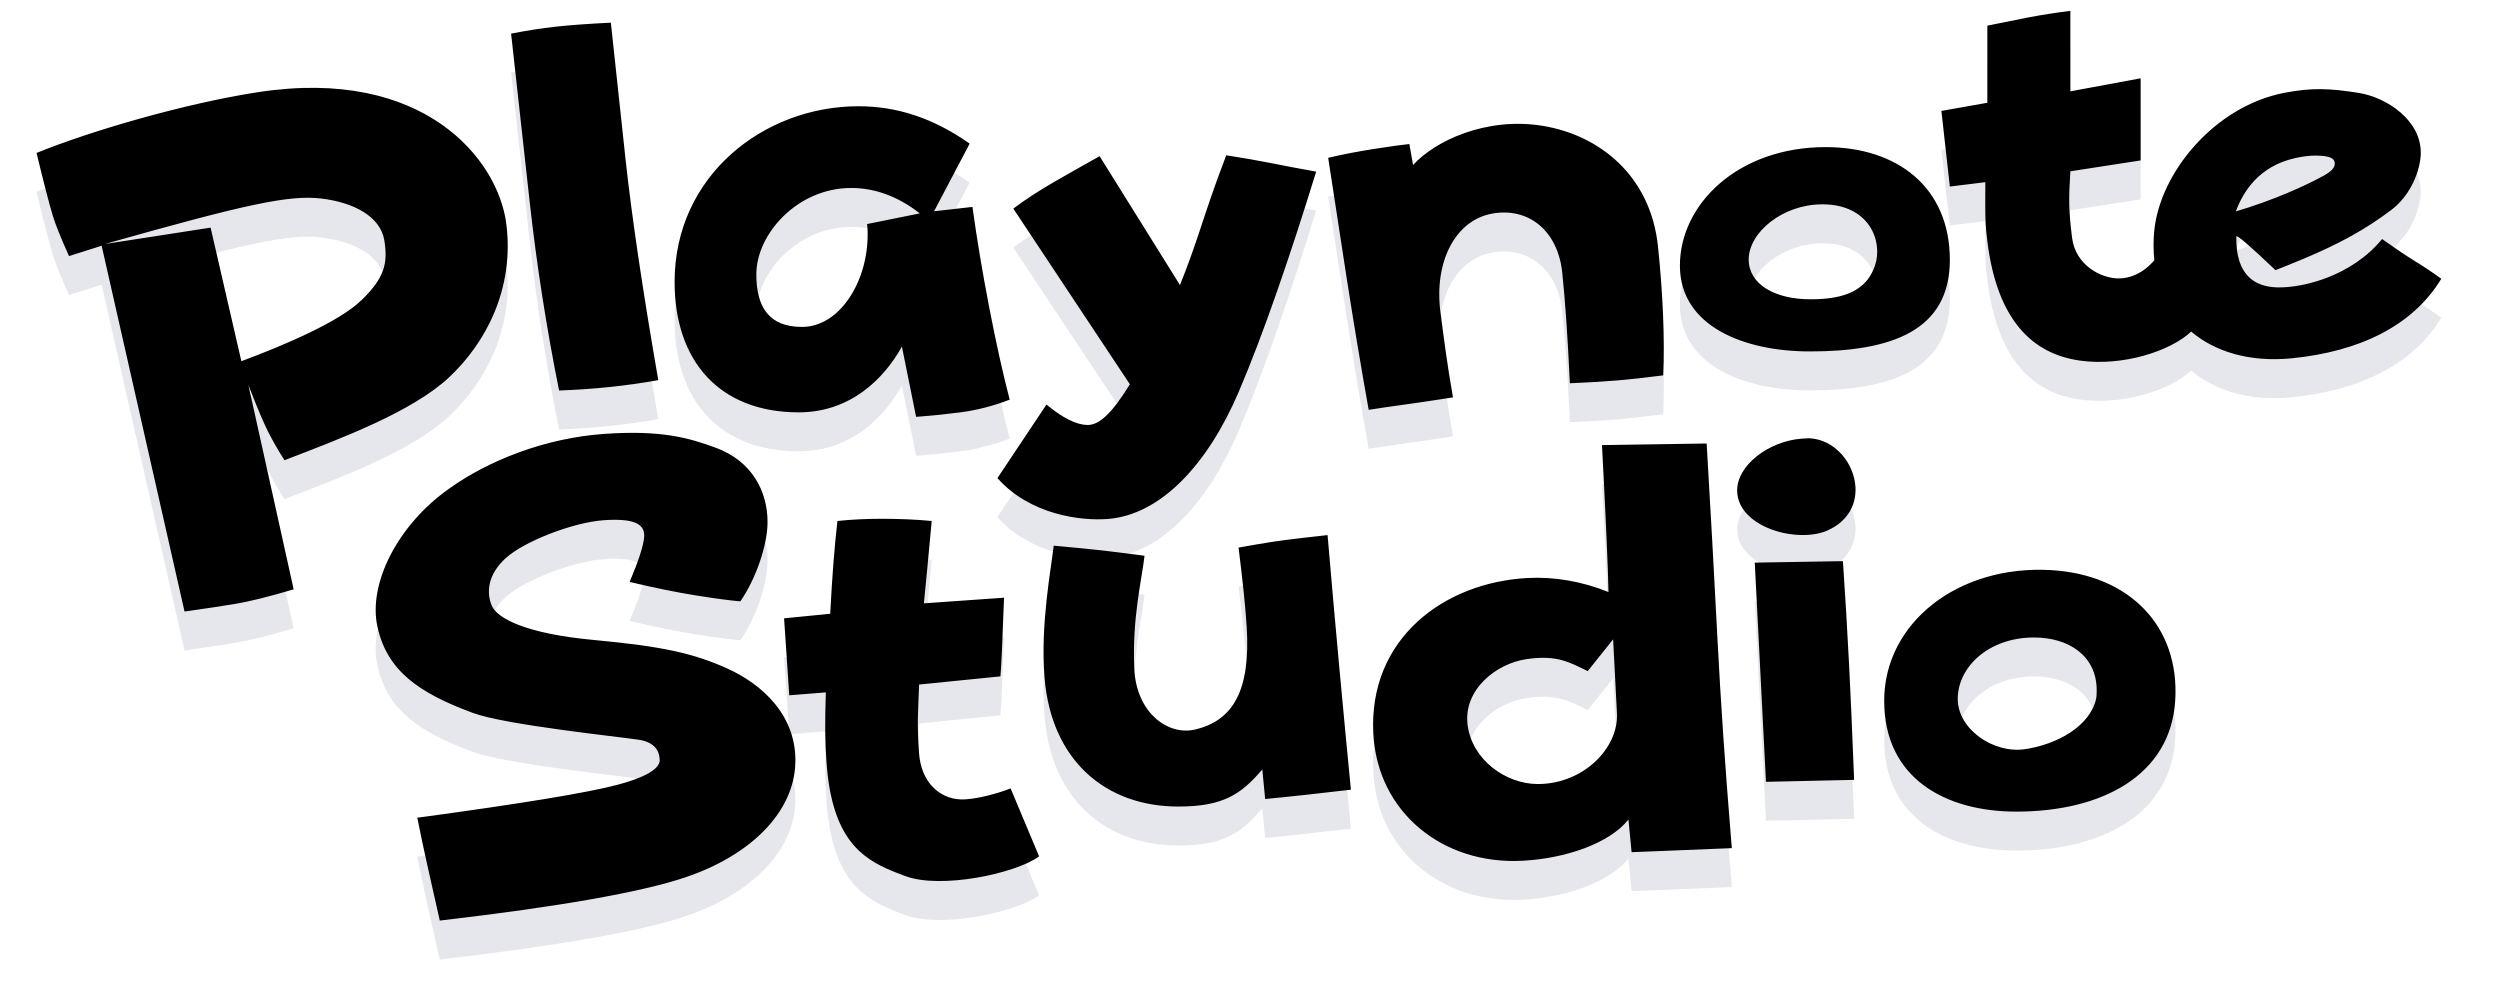
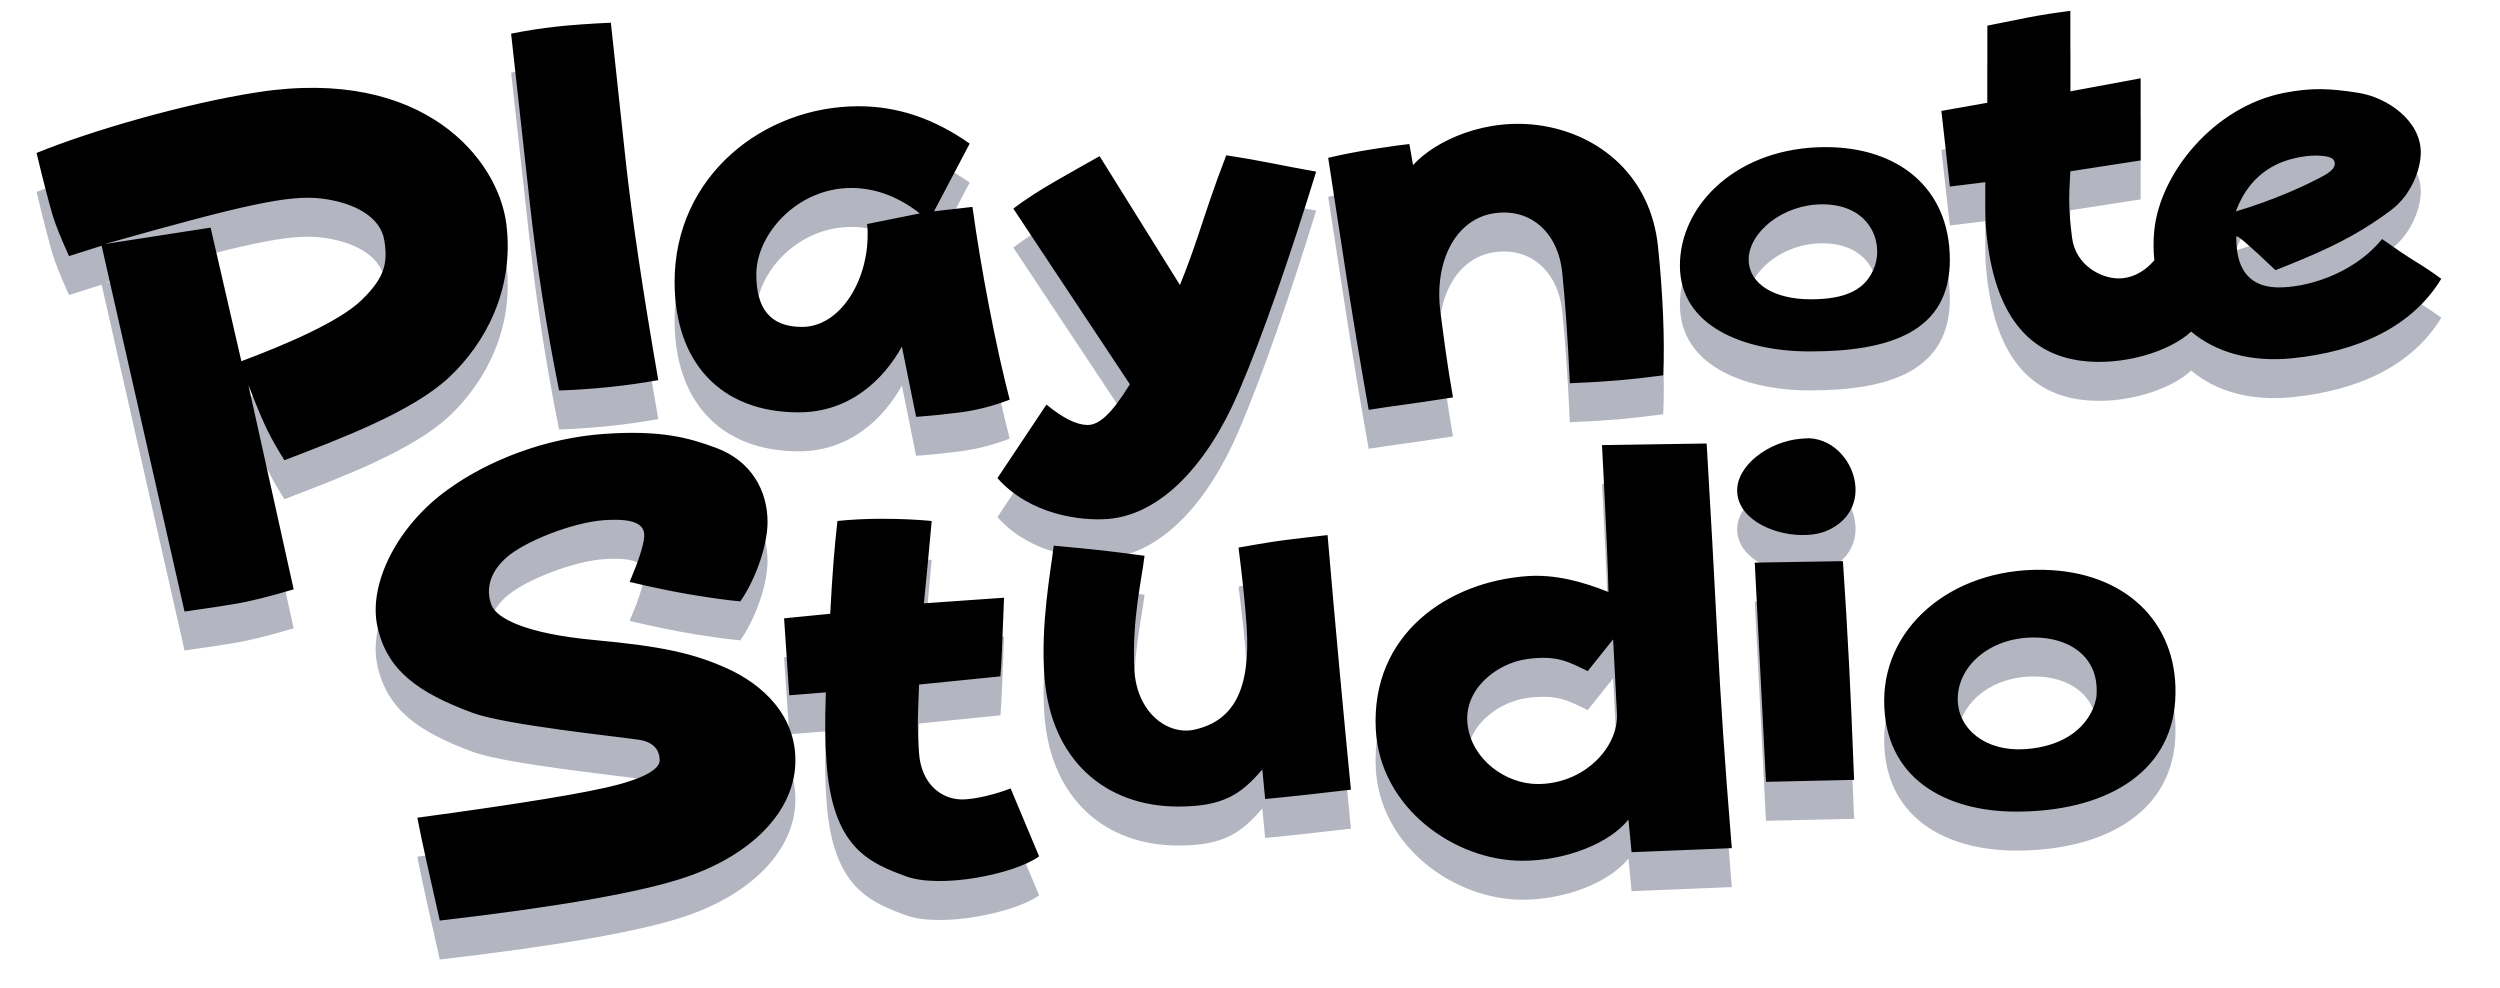
<svg xmlns="http://www.w3.org/2000/svg" width="385" height="152" viewBox="0 0 385 152">
  <g fill="none" transform="translate(.681)">
-     <path fill="#E6E7EC" d="M92.36,66.821 C101.061,66.212 105.33,67.391 109.555,68.955 C115.079,70.985 117.524,75.623 117.521,80.393 C117.519,84.006 115.684,89.222 113.331,92.61 C111.638,92.464 109.317,92.153 106.37,91.677 C103.422,91.202 100.06,90.515 96.284,89.617 C97.645,86.406 98.389,84.115 98.518,82.744 C98.71,80.686 96.966,79.786 92.281,80.113 C87.596,80.441 80.065,83.352 77.219,85.936 C74.373,88.52 74.228,91.256 75.039,93.243 C75.851,95.231 80.31,97.59 90.802,98.56 C101.295,99.53 106.156,100.607 111.365,102.968 C116.575,105.33 122.054,110.109 121.802,117.57 C121.551,125.031 115.054,131.67 104.869,135.108 C98.08,137.4 85.471,139.62 67.043,141.769 C66.241,138.219 65.569,135.224 65.026,132.783 C64.482,130.343 64.002,128.057 63.585,125.927 C79.544,123.771 89.834,122.077 94.456,120.845 C97.588,120.011 101.031,118.682 100.912,116.987 C100.867,116.339 100.752,114.387 97.693,113.92 C94.633,113.452 77.158,111.641 72.162,109.798 C63.665,106.665 58.924,103.229 57.445,96.518 C55.967,89.807 60.662,80.778 68.405,75.31 C74.532,70.884 83.329,67.452 92.36,66.821 Z M135.037,79.893 C137.865,79.893 140.453,80.005 142.801,80.23 C142.351,85.182 141.95,89.409 141.599,92.913 L141.599,92.913 L153.942,92.046 C153.804,95.777 153.692,98.59 153.604,100.486 C153.517,102.382 153.443,103.607 153.382,104.161 L153.382,104.161 L140.86,105.419 C140.69,110.132 140.53,111.387 140.851,115.974 C141.172,120.56 144.092,122.971 147.19,123.105 C149.517,123.205 153.267,122.092 154.954,121.417 L154.954,121.417 L159.343,131.882 C155.63,134.583 144.152,136.946 138.75,134.92 C138.626,134.874 138.502,134.827 138.377,134.78 L137.816,134.567 C137.566,134.472 137.316,134.375 137.066,134.275 L136.692,134.122 C131.956,132.166 127.414,129.034 126.602,117.415 C126.358,113.929 126.348,111.615 126.498,106.626 L126.498,106.626 L120.865,107.077 L120.067,95.221 L127.173,94.521 C127.464,88.82 127.835,84.056 128.285,80.23 C130.438,80.005 132.689,79.893 135.037,79.893 Z M262.144,68.299 C262.743,78.421 263.3,88.475 263.813,98.46 C264.299,107.92 264.986,118.037 265.874,128.811 L266.023,130.613 L250.583,131.238 L250.1,126.208 C247.186,129.877 240.433,132.208 233.767,132.557 C221.469,133.202 211.445,125.074 210.811,112.977 C210.044,98.337 221.716,89.686 234.578,89.012 C238.709,88.795 242.984,89.538 247.024,91.172 C246.964,87.704 246.631,80.161 246.026,68.545 L262.144,68.299 Z M315.266,87.803 C327.284,88.533 335.031,96.464 334.3,107.92 C333.569,119.376 323.072,124.989 309.831,124.989 C298.945,124.989 289.483,119.888 289.483,107.92 C289.483,95.951 300.844,86.928 315.266,87.803 Z M203.765,82.404 C204.344,89.227 204.962,96.189 205.619,103.289 C206.276,110.389 206.856,116.496 207.36,121.612 C205.936,121.786 203.771,122.033 200.865,122.353 C197.959,122.672 195.722,122.904 194.152,123.048 L194.152,123.048 L193.715,118.489 C190.444,122.341 187.669,124.209 180.766,124.209 C169.611,124.209 161.185,117.12 160.172,104.291 C159.531,96.163 161.164,87.768 161.593,84.031 C164.986,84.343 167.443,84.586 168.965,84.757 C170.486,84.928 172.69,85.205 175.578,85.586 C175.148,89.324 173.663,95.153 173.996,102.918 C174.291,109.805 179.212,113.306 183.32,112.356 C189.203,110.996 191.94,106.353 191.304,96.474 C191.082,93.035 190.632,88.922 190.052,84.328 C191.964,83.984 193.601,83.705 194.962,83.492 L195.677,83.383 C196.25,83.297 196.766,83.225 197.225,83.166 C198.878,82.954 201.058,82.7 203.765,82.404 Z M247.74,98.46 L243.828,103.352 C241.028,102.009 239.169,100.823 234.443,101.499 C229.716,102.174 224.652,106.225 225.328,111.626 C226.003,117.028 231.242,120.741 236.131,120.741 C243.22,120.741 248.594,115.139 248.328,109.881 C248.15,106.375 247.954,102.569 247.74,98.46 Z M283.13,86.417 C283.501,91.936 283.814,97.188 284.068,102.174 C284.312,106.943 284.561,112.617 284.816,119.196 L284.851,120.099 L271.277,120.401 C270.989,114.769 270.701,109.137 270.413,103.506 C270.126,97.874 269.839,92.254 269.552,86.645 L283.13,86.417 Z M312.544,98.172 C305.642,98.172 300.81,102.656 300.81,107.646 C300.81,112.246 306.265,116.099 311.177,115.371 C316.089,114.644 321.172,111.856 322.121,107.607 C322.207,107.139 322.207,106.749 322.207,106.281 C322.207,100.979 317.893,98.172 312.544,98.172 Z M77.297,34.513 C78.543,44.479 74.146,52.785 68.505,58.084 C62.863,63.383 51.914,67.507 43.126,70.872 C42.186,69.404 41.352,67.951 40.623,66.513 C39.926,65.137 38.965,62.875 37.742,59.727 L37.573,59.292 L44.544,90.762 C40.689,91.897 37.706,92.64 35.593,92.991 C33.622,93.318 31.21,93.684 28.357,94.088 L27.738,94.175 L14.972,37.844 L9.948,39.437 C8.698,36.671 7.864,34.595 7.446,33.21 C6.87,31.297 6.037,28.079 4.947,23.556 C13.311,20.14 27.912,15.9 39.094,14.188 C64.641,10.277 76.051,24.547 77.297,34.513 Z M277.937,67.489 C281.911,67.67 284.868,71.331 285.064,75.059 C285.198,77.622 283.953,80.257 280.8,81.669 C279.901,82.105 278.714,82.323 277.611,82.381 C272.83,82.631 267.075,80.129 266.847,75.78 C266.635,71.736 271.686,67.943 276.746,67.555 L277.017,67.537 L277.937,67.489 Z M188.164,23.914 C190.703,24.304 193.022,24.709 195.12,25.129 C197.217,25.549 199.514,25.983 202.009,26.431 C198.033,39.336 193.828,51.603 190.052,60.414 C185.307,71.485 178.095,79.293 169.914,79.922 C165.774,80.241 157.957,79.293 152.922,73.629 L152.922,73.629 L160.474,62.302 C162.985,64.374 165.083,65.423 166.767,65.448 C168.515,65.475 170.451,63.849 173.319,59.177 L173.319,59.177 L155.37,32.124 C157.148,30.769 159.362,29.332 162.01,27.814 C164.658,26.295 166.875,25.042 168.66,24.053 L168.66,24.053 L181.032,43.894 C182.153,41.122 182.963,38.833 183.728,36.563 L184.033,35.654 C185.146,32.32 186.241,28.894 188.164,23.914 Z M131.526,16.362 C137.465,16.362 143.071,18.19 148.65,22.119 C147.368,24.553 146.406,26.378 145.765,27.595 C145.167,28.73 144.371,30.241 143.377,32.128 L143.161,32.537 L149.077,31.865 C149.761,36.81 150.621,41.965 151.657,47.33 C152.693,52.694 153.744,57.434 154.81,61.55 C152.257,62.527 149.727,63.178 147.221,63.501 C144.994,63.789 142.95,64.003 141.087,64.141 L140.398,64.19 L138.212,53.374 C135.422,58.4 130.233,63.501 122.314,63.501 C110.166,63.501 103.207,55.658 103.207,43.412 C103.207,27.054 116.948,16.362 131.526,16.362 Z M216.93,25.419 C220.22,21.761 228.135,17.944 236.908,19.382 C245.681,20.82 253.507,27.09 254.646,37.924 C255.405,45.147 255.715,52.428 255.453,57.805 C252.873,58.141 250.576,58.397 248.563,58.572 C246.55,58.747 244.055,58.898 241.078,59.024 C240.747,51.963 240.356,46.277 239.902,41.966 C239.223,35.499 234.679,31.859 229.061,32.905 C223.444,33.951 220.136,40.304 221.148,48.071 C221.628,51.756 222.177,56.114 223.079,61.199 C219.792,61.71 217.23,62.09 215.394,62.338 C213.558,62.586 211.792,62.845 210.095,63.117 C208.893,56.38 207.763,49.617 206.707,42.829 C205.651,36.041 204.701,29.866 203.858,24.305 C206.067,23.779 208.483,23.313 211.106,22.908 C213.729,22.502 215.481,22.261 216.362,22.183 L216.362,22.183 Z M93.391,3.493 C93.934,8.633 94.688,15.65 95.655,24.543 C96.622,33.437 98.302,44.769 100.694,58.54 C98.29,58.975 95.812,59.326 93.261,59.593 C90.71,59.86 88.096,60.042 85.418,60.139 C83.468,50.453 81.956,40.743 80.881,31.009 C79.806,21.276 78.856,12.667 78.029,5.182 C80.394,4.711 82.697,4.351 84.938,4.105 C87.179,3.859 89.996,3.655 93.391,3.493 Z M318.154,1.671 L318.154,14.067 L328.977,12.057 L328.977,24.706 L318.154,26.381 C317.886,30.692 317.886,32.334 318.415,36.596 C318.943,40.858 322.893,42.878 325.595,42.878 C327.321,42.878 329.292,42.151 331.091,40.078 C330.931,38.646 330.92,37.138 331.071,35.566 C331.921,26.686 340.274,16.392 351.104,14.295 C355.327,13.478 358.06,13.6 362.496,14.295 C366.932,14.99 372.207,18.579 372.119,23.613 C372.076,26.094 370.683,29.997 367.561,32.345 C366.579,33.084 365.607,33.768 364.62,34.412 C360.49,37.111 356.114,39.118 349.739,41.603 C345.727,37.781 343.717,36.057 343.711,36.43 C343.607,42.354 346.516,44.197 350.11,44.26 C354.031,44.329 361.485,42.519 366.161,36.812 C368.27,38.311 369.988,39.466 371.315,40.276 C372.641,41.086 373.962,41.972 375.277,42.935 C370.852,50.224 362.614,54.149 352.258,55.177 C345.89,55.808 340.515,54.235 336.758,51.064 C333.563,54.083 326.186,56.459 319.601,55.527 C312.498,54.522 306.904,49.535 305.372,37.176 C305.109,35.05 305.055,33.857 305.05,31.93 L305.05,31.357 C305.051,30.554 305.056,29.618 305.057,28.453 L305.057,28.056 L299.595,28.729 L298.293,17.082 L305.372,15.826 L305.372,3.949 C307.681,3.472 309.799,3.047 311.728,2.676 C313.656,2.305 315.798,1.97 318.154,1.671 Z M16.121,37.396 L15.484,37.576 L31.751,35.055 L36.489,55.625 C43.016,53.191 51.57,49.575 55.026,46.193 C58.483,42.811 59.102,40.618 58.499,36.986 C57.897,33.353 53.814,31.173 48.802,30.574 C43.839,29.98 37.028,31.495 16.121,37.396 Z M280.462,22.655 C291.533,22.655 299.558,28.859 299.596,39.959 C299.633,51.06 290.396,54.121 278.036,54.121 C267.875,54.121 258.024,50.237 258.024,40.906 C258.024,31.446 266.965,22.655 280.462,22.655 Z M130.409,28.948 C122.109,28.948 115.793,36.05 115.793,42.241 C115.793,47.34 117.778,50.345 122.831,50.345 C128.605,50.345 132.936,43.425 132.936,36.141 C132.936,35.704 132.936,35.267 132.889,34.83 L132.845,34.502 L140.966,32.863 C137.357,30.041 133.748,28.948 130.409,28.948 Z M279.964,31.466 C273.805,31.466 268.618,35.828 268.618,39.959 C268.618,43.767 272.612,46.092 278.155,46.092 C283.544,46.092 286.794,44.637 288.063,40.906 C289.332,37.175 287.223,31.466 279.964,31.466 Z M355.994,23.961 C355.111,23.945 353.992,24.072 352.782,24.345 C347.297,25.569 344.821,29.35 343.64,32.557 C349.455,30.835 354.396,28.585 357.235,27.021 C358.371,26.381 358.863,25.813 358.873,25.226 C358.89,24.273 357.922,23.994 355.994,23.961 Z" transform="translate(0 6)" />
-     <path fill="#000" d="M92.36,66.821 C101.061,66.212 105.33,67.391 109.555,68.955 C115.079,70.985 117.524,75.623 117.521,80.393 C117.519,84.006 115.684,89.222 113.331,92.61 C111.638,92.464 109.317,92.153 106.37,91.677 C103.422,91.202 100.06,90.515 96.284,89.617 C97.645,86.406 98.389,84.115 98.518,82.744 C98.71,80.686 96.966,79.786 92.281,80.113 C87.596,80.441 80.065,83.352 77.219,85.936 C74.373,88.52 74.228,91.256 75.039,93.243 C75.851,95.231 80.31,97.59 90.802,98.56 C101.295,99.53 106.156,100.607 111.365,102.968 C116.575,105.33 122.054,110.109 121.802,117.57 C121.551,125.031 115.054,131.67 104.869,135.108 C98.08,137.4 85.471,139.62 67.043,141.769 C66.241,138.219 65.569,135.224 65.026,132.783 C64.482,130.343 64.002,128.057 63.585,125.927 C79.544,123.771 89.834,122.077 94.456,120.845 C97.588,120.011 101.031,118.682 100.912,116.987 C100.867,116.339 100.752,114.387 97.693,113.92 C94.633,113.452 77.158,111.641 72.162,109.798 C63.665,106.665 58.924,103.229 57.445,96.518 C55.967,89.807 60.662,80.778 68.405,75.31 C74.532,70.884 83.329,67.452 92.36,66.821 Z M135.037,79.893 C137.865,79.893 140.453,80.005 142.801,80.23 C142.351,85.182 141.95,89.409 141.599,92.913 L141.599,92.913 L153.942,92.046 C153.804,95.777 153.692,98.59 153.604,100.486 C153.517,102.382 153.443,103.607 153.382,104.161 L153.382,104.161 L140.86,105.419 C140.69,110.132 140.53,111.387 140.851,115.974 C141.172,120.56 144.092,122.971 147.19,123.105 C149.517,123.205 153.267,122.092 154.954,121.417 L154.954,121.417 L159.343,131.882 C155.63,134.583 144.152,136.946 138.75,134.92 C138.626,134.874 138.502,134.827 138.377,134.78 L137.816,134.567 C137.566,134.472 137.316,134.375 137.066,134.275 L136.692,134.122 C131.956,132.166 127.414,129.034 126.602,117.415 C126.358,113.929 126.348,111.615 126.498,106.626 L126.498,106.626 L120.865,107.077 L120.067,95.221 L127.173,94.521 C127.464,88.82 127.835,84.056 128.285,80.23 C130.438,80.005 132.689,79.893 135.037,79.893 Z M262.144,68.299 C262.743,78.421 263.3,88.475 263.813,98.46 C264.299,107.92 264.986,118.037 265.874,128.811 L266.023,130.613 L250.583,131.238 L250.1,126.208 C247.186,129.877 240.433,132.208 233.767,132.557 C221.469,133.202 211.445,125.074 210.811,112.977 C210.044,98.337 221.716,89.686 234.578,89.012 C238.709,88.795 242.984,89.538 247.024,91.172 C246.964,87.704 246.631,80.161 246.026,68.545 L262.144,68.299 Z M315.266,87.803 C327.284,88.533 335.031,96.464 334.3,107.92 C333.569,119.376 323.072,124.989 309.831,124.989 C298.945,124.989 289.483,119.888 289.483,107.92 C289.483,95.951 300.844,86.928 315.266,87.803 Z M203.765,82.404 C204.344,89.227 204.962,96.189 205.619,103.289 C206.276,110.389 206.856,116.496 207.36,121.612 C205.936,121.786 203.771,122.033 200.865,122.353 C197.959,122.672 195.722,122.904 194.152,123.048 L194.152,123.048 L193.715,118.489 C190.444,122.341 187.669,124.209 180.766,124.209 C169.611,124.209 161.185,117.12 160.172,104.291 C159.531,96.163 161.164,87.768 161.593,84.031 C164.986,84.343 167.443,84.586 168.965,84.757 C170.486,84.928 172.69,85.205 175.578,85.586 C175.148,89.324 173.663,95.153 173.996,102.918 C174.291,109.805 179.212,113.306 183.32,112.356 C189.203,110.996 191.94,106.353 191.304,96.474 C191.082,93.035 190.632,88.922 190.052,84.328 C191.964,83.984 193.601,83.705 194.962,83.492 L195.677,83.383 C196.25,83.297 196.766,83.225 197.225,83.166 C198.878,82.954 201.058,82.7 203.765,82.404 Z M247.74,98.46 L243.828,103.352 C241.028,102.009 239.169,100.823 234.443,101.499 C229.716,102.174 224.652,106.225 225.328,111.626 C226.003,117.028 231.242,120.741 236.131,120.741 C243.22,120.741 248.594,115.139 248.328,109.881 C248.15,106.375 247.954,102.569 247.74,98.46 Z M283.13,86.417 C283.501,91.936 283.814,97.188 284.068,102.174 C284.312,106.943 284.561,112.617 284.816,119.196 L284.851,120.099 L271.277,120.401 C270.989,114.769 270.701,109.137 270.413,103.506 C270.126,97.874 269.839,92.254 269.552,86.645 L283.13,86.417 Z M312.544,98.172 C305.642,98.172 300.81,102.656 300.81,107.646 C300.81,112.246 306.265,116.099 311.177,115.371 C316.089,114.644 321.172,111.856 322.121,107.607 C322.207,107.139 322.207,106.749 322.207,106.281 C322.207,100.979 317.893,98.172 312.544,98.172 Z M77.297,34.513 C78.543,44.479 74.146,52.785 68.505,58.084 C62.863,63.383 51.914,67.507 43.126,70.872 C42.186,69.404 41.352,67.951 40.623,66.513 C39.926,65.137 38.965,62.875 37.742,59.727 L37.573,59.292 L44.544,90.762 C40.689,91.897 37.706,92.64 35.593,92.991 C33.622,93.318 31.21,93.684 28.357,94.088 L27.738,94.175 L14.972,37.844 L9.948,39.437 C8.698,36.671 7.864,34.595 7.446,33.21 C6.87,31.297 6.037,28.079 4.947,23.556 C13.311,20.14 27.912,15.9 39.094,14.188 C64.641,10.277 76.051,24.547 77.297,34.513 Z M277.937,67.489 C281.911,67.67 284.868,71.331 285.064,75.059 C285.198,77.622 283.953,80.257 280.8,81.669 C279.901,82.105 278.714,82.323 277.611,82.381 C272.83,82.631 267.075,80.129 266.847,75.78 C266.635,71.736 271.686,67.943 276.746,67.555 L277.017,67.537 L277.937,67.489 Z M188.164,23.914 C190.703,24.304 193.022,24.709 195.12,25.129 C197.217,25.549 199.514,25.983 202.009,26.431 C198.033,39.336 193.828,51.603 190.052,60.414 C185.307,71.485 178.095,79.293 169.914,79.922 C165.774,80.241 157.957,79.293 152.922,73.629 L152.922,73.629 L160.474,62.302 C162.985,64.374 165.083,65.423 166.767,65.448 C168.515,65.475 170.451,63.849 173.319,59.177 L173.319,59.177 L155.37,32.124 C157.148,30.769 159.362,29.332 162.01,27.814 C164.658,26.295 166.875,25.042 168.66,24.053 L168.66,24.053 L181.032,43.894 C182.153,41.122 182.963,38.833 183.728,36.563 L184.033,35.654 C185.146,32.32 186.241,28.894 188.164,23.914 Z M131.526,16.362 C137.465,16.362 143.071,18.19 148.65,22.119 C147.368,24.553 146.406,26.378 145.765,27.595 C145.167,28.73 144.371,30.241 143.377,32.128 L143.161,32.537 L149.077,31.865 C149.761,36.81 150.621,41.965 151.657,47.33 C152.693,52.694 153.744,57.434 154.81,61.55 C152.257,62.527 149.727,63.178 147.221,63.501 C144.994,63.789 142.95,64.003 141.087,64.141 L140.398,64.19 L138.212,53.374 C135.422,58.4 130.233,63.501 122.314,63.501 C110.166,63.501 103.207,55.658 103.207,43.412 C103.207,27.054 116.948,16.362 131.526,16.362 Z M216.93,25.419 C220.22,21.761 228.135,17.944 236.908,19.382 C245.681,20.82 253.507,27.09 254.646,37.924 C255.405,45.147 255.715,52.428 255.453,57.805 C252.873,58.141 250.576,58.397 248.563,58.572 C246.55,58.747 244.055,58.898 241.078,59.024 C240.747,51.963 240.356,46.277 239.902,41.966 C239.223,35.499 234.679,31.859 229.061,32.905 C223.444,33.951 220.136,40.304 221.148,48.071 C221.628,51.756 222.177,56.114 223.079,61.199 C219.792,61.71 217.23,62.09 215.394,62.338 C213.558,62.586 211.792,62.845 210.095,63.117 C208.893,56.38 207.763,49.617 206.707,42.829 C205.651,36.041 204.701,29.866 203.858,24.305 C206.067,23.779 208.483,23.313 211.106,22.908 C213.729,22.502 215.481,22.261 216.362,22.183 L216.362,22.183 Z M93.391,3.493 C93.934,8.633 94.688,15.65 95.655,24.543 C96.622,33.437 98.302,44.769 100.694,58.54 C98.29,58.975 95.812,59.326 93.261,59.593 C90.71,59.86 88.096,60.042 85.418,60.139 C83.468,50.453 81.956,40.743 80.881,31.009 C79.806,21.276 78.856,12.667 78.029,5.182 C80.394,4.711 82.697,4.351 84.938,4.105 C87.179,3.859 89.996,3.655 93.391,3.493 Z M318.154,1.671 L318.154,14.067 L328.977,12.057 L328.977,24.706 L318.154,26.381 C317.886,30.692 317.886,32.334 318.415,36.596 C318.943,40.858 322.893,42.878 325.595,42.878 C327.321,42.878 329.292,42.151 331.091,40.078 C330.931,38.646 330.92,37.138 331.071,35.566 C331.921,26.686 340.274,16.392 351.104,14.295 C355.327,13.478 358.06,13.6 362.496,14.295 C366.932,14.99 372.207,18.579 372.119,23.613 C372.076,26.094 370.683,29.997 367.561,32.345 C366.579,33.084 365.607,33.768 364.62,34.412 C360.49,37.111 356.114,39.118 349.739,41.603 C345.727,37.781 343.717,36.057 343.711,36.43 C343.607,42.354 346.516,44.197 350.11,44.26 C354.031,44.329 361.485,42.519 366.161,36.812 C368.27,38.311 369.988,39.466 371.315,40.276 C372.641,41.086 373.962,41.972 375.277,42.935 C370.852,50.224 362.614,54.149 352.258,55.177 C345.89,55.808 340.515,54.235 336.758,51.064 C333.563,54.083 326.186,56.459 319.601,55.527 C312.498,54.522 306.904,49.535 305.372,37.176 C305.109,35.05 305.055,33.857 305.05,31.93 L305.05,31.357 C305.051,30.554 305.056,29.618 305.057,28.453 L305.057,28.056 L299.595,28.729 L298.293,17.082 L305.372,15.826 L305.372,3.949 C307.681,3.472 309.799,3.047 311.728,2.676 C313.656,2.305 315.798,1.97 318.154,1.671 Z M16.121,37.396 L15.484,37.576 L31.751,35.055 L36.489,55.625 C43.016,53.191 51.57,49.575 55.026,46.193 C58.483,42.811 59.102,40.618 58.499,36.986 C57.897,33.353 53.814,31.173 48.802,30.574 C43.839,29.98 37.028,31.495 16.121,37.396 Z M280.462,22.655 C291.533,22.655 299.558,28.859 299.596,39.959 C299.633,51.06 290.396,54.121 278.036,54.121 C267.875,54.121 258.024,50.237 258.024,40.906 C258.024,31.446 266.965,22.655 280.462,22.655 Z M130.409,28.948 C122.109,28.948 115.793,36.05 115.793,42.241 C115.793,47.34 117.778,50.345 122.831,50.345 C128.605,50.345 132.936,43.425 132.936,36.141 C132.936,35.704 132.936,35.267 132.889,34.83 L132.845,34.502 L140.966,32.863 C137.357,30.041 133.748,28.948 130.409,28.948 Z M279.964,31.466 C273.805,31.466 268.618,35.828 268.618,39.959 C268.618,43.767 272.612,46.092 278.155,46.092 C283.544,46.092 286.794,44.637 288.063,40.906 C289.332,37.175 287.223,31.466 279.964,31.466 Z M355.994,23.961 C355.111,23.945 353.992,24.072 352.782,24.345 C347.297,25.569 344.821,29.35 343.64,32.557 C349.455,30.835 354.396,28.585 357.235,27.021 C358.371,26.381 358.863,25.813 358.873,25.226 C358.89,24.273 357.922,23.994 355.994,23.961 Z" />
+     <path fill="#B3B5C1" d="M92.36,66.821 C101.061,66.212 105.33,67.391 109.555,68.955 C115.079,70.985 117.524,75.623 117.521,80.393 C117.519,84.006 115.684,89.222 113.331,92.61 C111.638,92.464 109.317,92.153 106.37,91.677 C103.422,91.202 100.06,90.515 96.284,89.617 C97.645,86.406 98.389,84.115 98.518,82.744 C98.71,80.686 96.966,79.786 92.281,80.113 C87.596,80.441 80.065,83.352 77.219,85.936 C74.373,88.52 74.228,91.256 75.039,93.243 C75.851,95.231 80.31,97.59 90.802,98.56 C101.295,99.53 106.156,100.607 111.365,102.968 C116.575,105.33 122.054,110.109 121.802,117.57 C121.551,125.031 115.054,131.67 104.869,135.108 C98.08,137.4 85.471,139.62 67.043,141.769 C66.241,138.219 65.569,135.224 65.026,132.783 C64.482,130.343 64.002,128.057 63.585,125.927 C79.544,123.771 89.834,122.077 94.456,120.845 C97.588,120.011 101.031,118.682 100.912,116.987 C100.867,116.339 100.752,114.387 97.693,113.92 C94.633,113.452 77.158,111.641 72.162,109.798 C63.665,106.665 58.924,103.229 57.445,96.518 C55.967,89.807 60.662,80.778 68.405,75.31 C74.532,70.884 83.329,67.452 92.36,66.821 Z M135.037,79.893 C137.865,79.893 140.453,80.005 142.801,80.23 C142.351,85.182 141.95,89.409 141.599,92.913 L141.599,92.913 L153.942,92.046 C153.804,95.777 153.692,98.59 153.604,100.486 C153.517,102.382 153.443,103.607 153.382,104.161 L153.382,104.161 L140.86,105.419 C140.69,110.132 140.53,111.387 140.851,115.974 C141.172,120.56 144.092,122.971 147.19,123.105 C149.517,123.205 153.267,122.092 154.954,121.417 L154.954,121.417 L159.343,131.882 C155.63,134.583 144.152,136.946 138.75,134.92 C138.626,134.874 138.502,134.827 138.377,134.78 L137.816,134.567 C137.566,134.472 137.316,134.375 137.066,134.275 L136.692,134.122 C131.956,132.166 127.414,129.034 126.602,117.415 C126.358,113.929 126.348,111.615 126.498,106.626 L126.498,106.626 L120.865,107.077 L120.067,95.221 L127.173,94.521 C127.464,88.82 127.835,84.056 128.285,80.23 C130.438,80.005 132.689,79.893 135.037,79.893 Z M262.144,68.299 C262.743,78.421 263.3,88.475 263.813,98.46 C264.299,107.92 264.986,118.037 265.874,128.811 L266.023,130.613 L250.583,131.238 L250.1,126.208 C247.186,129.877 240.445,132.557 233.767,132.557 C223.351,132.557 211.825,124.438 211.191,112.34 C210.424,97.7 222.279,89.538 234.643,88.714 C238.77,88.439 242.984,89.538 247.024,91.172 C246.966,87.83 246.655,80.705 246.091,69.796 L246.026,68.545 L262.144,68.299 Z M315.266,87.803 C327.284,88.533 335.031,96.464 334.3,107.92 C333.569,119.376 323.072,124.989 309.831,124.989 C298.945,124.989 289.483,119.888 289.483,107.92 C289.483,95.951 300.844,86.928 315.266,87.803 Z M203.765,82.404 C204.344,89.227 204.962,96.189 205.619,103.289 C206.276,110.389 206.856,116.496 207.36,121.612 C205.936,121.786 203.771,122.033 200.865,122.353 C197.959,122.672 195.722,122.904 194.152,123.048 L194.152,123.048 L193.715,118.489 C190.444,122.341 187.669,124.209 180.766,124.209 C169.611,124.209 161.185,117.12 160.172,104.291 C159.531,96.163 161.164,87.768 161.593,84.031 C164.986,84.343 167.443,84.586 168.965,84.757 C170.486,84.928 172.69,85.205 175.578,85.586 C175.148,89.324 173.663,95.153 173.996,102.918 C174.291,109.805 179.212,113.306 183.32,112.356 C189.203,110.996 191.94,106.353 191.304,96.474 C191.082,93.035 190.632,88.922 190.052,84.328 C191.964,83.984 193.601,83.705 194.962,83.492 L195.677,83.383 C196.25,83.297 196.766,83.225 197.225,83.166 C198.878,82.954 201.058,82.7 203.765,82.404 Z M247.74,98.46 L243.828,103.352 C241.028,102.009 239.169,100.823 234.443,101.499 C229.716,102.174 224.652,106.225 225.328,111.626 C226.003,117.028 231.242,120.741 236.131,120.741 C243.22,120.741 248.594,115.139 248.328,109.881 C248.15,106.375 247.954,102.569 247.74,98.46 Z M283.13,86.417 C283.501,91.936 283.814,97.188 284.068,102.174 C284.312,106.943 284.561,112.617 284.816,119.196 L284.851,120.099 L271.277,120.401 C270.989,114.769 270.701,109.137 270.413,103.506 C270.126,97.874 269.839,92.254 269.552,86.645 L283.13,86.417 Z M312.544,98.172 C305.642,98.172 300.81,102.656 300.81,107.646 C300.81,112.246 305.067,115.775 311.177,115.371 C317.287,114.967 321.172,111.856 322.121,107.607 C322.207,107.139 322.207,106.749 322.207,106.281 C322.207,100.979 317.893,98.172 312.544,98.172 Z M77.297,34.513 C78.543,44.479 74.146,52.785 68.505,58.084 C62.863,63.383 51.914,67.507 43.126,70.872 C42.186,69.404 41.352,67.951 40.623,66.513 C39.926,65.137 38.965,62.875 37.742,59.727 L37.573,59.292 L44.544,90.762 C40.689,91.897 37.706,92.64 35.593,92.991 C33.622,93.318 31.21,93.684 28.357,94.088 L27.738,94.175 L14.972,37.844 L9.948,39.437 C8.698,36.671 7.864,34.595 7.446,33.21 C6.87,31.297 6.037,28.079 4.947,23.556 C13.311,20.14 27.912,15.9 39.094,14.188 C64.641,10.277 76.051,24.547 77.297,34.513 Z M277.937,67.489 C281.911,67.67 284.868,71.331 285.064,75.059 C285.198,77.622 283.953,80.257 280.8,81.669 C279.901,82.105 278.714,82.323 277.611,82.381 C272.83,82.631 267.075,80.129 266.847,75.78 C266.635,71.736 271.686,67.943 276.746,67.555 L277.017,67.537 L277.937,67.489 Z M188.164,23.914 C190.703,24.304 193.022,24.709 195.12,25.129 C197.217,25.549 199.514,25.983 202.009,26.431 C198.033,39.336 193.828,51.603 190.052,60.414 C185.307,71.485 178.095,79.293 169.914,79.922 C165.774,80.241 157.957,79.293 152.922,73.629 L152.922,73.629 L160.474,62.302 C162.985,64.374 165.083,65.423 166.767,65.448 C168.515,65.475 170.451,63.849 173.319,59.177 L173.319,59.177 L155.37,32.124 C157.148,30.769 159.362,29.332 162.01,27.814 C164.658,26.295 166.875,25.042 168.66,24.053 L168.66,24.053 L181.032,43.894 C182.153,41.122 182.963,38.833 183.728,36.563 L184.033,35.654 C185.146,32.32 186.241,28.894 188.164,23.914 Z M131.526,16.362 C137.465,16.362 143.071,18.19 148.65,22.119 C147.368,24.553 146.406,26.378 145.765,27.595 C145.167,28.73 144.371,30.241 143.377,32.128 L143.161,32.537 L149.077,31.865 C149.761,36.81 150.621,41.965 151.657,47.33 C152.693,52.694 153.744,57.434 154.81,61.55 C152.257,62.527 149.727,63.178 147.221,63.501 C144.994,63.789 142.95,64.003 141.087,64.141 L140.398,64.19 L138.212,53.374 C135.422,58.4 130.233,63.501 122.314,63.501 C110.166,63.501 103.207,55.658 103.207,43.412 C103.207,27.054 116.948,16.362 131.526,16.362 Z M216.93,25.419 C220.22,21.761 228.135,17.944 236.908,19.382 C245.681,20.82 253.507,27.09 254.646,37.924 C255.405,45.147 255.715,52.428 255.453,57.805 C252.873,58.141 250.576,58.397 248.563,58.572 C246.55,58.747 244.055,58.898 241.078,59.024 C240.747,51.963 240.356,46.277 239.902,41.966 C239.223,35.499 234.679,31.859 229.061,32.905 C223.444,33.951 220.136,40.304 221.148,48.071 C221.628,51.756 222.177,56.114 223.079,61.199 C219.792,61.71 217.23,62.09 215.394,62.338 C213.558,62.586 211.792,62.845 210.095,63.117 C208.893,56.38 207.763,49.617 206.707,42.829 C205.651,36.041 204.701,29.866 203.858,24.305 C206.067,23.779 208.483,23.313 211.106,22.908 C213.729,22.502 215.481,22.261 216.362,22.183 L216.362,22.183 Z M93.391,3.493 C93.934,8.633 94.688,15.65 95.655,24.543 C96.622,33.437 98.302,44.769 100.694,58.54 C98.29,58.975 95.812,59.326 93.261,59.593 C90.71,59.86 88.096,60.042 85.418,60.139 C83.468,50.453 81.956,40.743 80.881,31.009 C79.806,21.276 78.856,12.667 78.029,5.182 C80.394,4.711 82.697,4.351 84.938,4.105 C87.179,3.859 89.996,3.655 93.391,3.493 Z M318.154,1.671 L318.154,14.067 L328.977,12.057 L328.977,24.706 L318.154,26.381 C317.886,30.692 317.886,32.334 318.415,36.596 C318.943,40.858 322.893,42.878 325.595,42.878 C327.321,42.878 329.292,42.151 331.091,40.078 C330.931,38.646 330.92,37.138 331.071,35.566 C331.921,26.686 340.274,16.392 351.104,14.295 C355.327,13.478 358.06,13.6 362.496,14.295 C366.932,14.99 372.207,18.579 372.119,23.613 C372.076,26.094 370.683,29.997 367.561,32.345 C366.579,33.084 365.607,33.768 364.62,34.412 C360.49,37.111 356.114,39.118 349.739,41.603 C345.727,37.781 343.717,36.057 343.711,36.43 C343.607,42.354 346.516,44.197 350.11,44.26 C354.031,44.329 361.485,42.519 366.161,36.812 C368.27,38.311 369.988,39.466 371.315,40.276 C372.641,41.086 373.962,41.972 375.277,42.935 C370.852,50.224 362.614,54.149 352.258,55.177 C345.89,55.808 340.515,54.235 336.758,51.064 C333.563,54.083 326.186,56.459 319.601,55.527 C312.498,54.522 306.904,49.535 305.372,37.176 C305.109,35.05 305.055,33.857 305.05,31.93 L305.05,31.357 C305.051,30.554 305.056,29.618 305.057,28.453 L305.057,28.056 L299.595,28.729 L298.293,17.082 L305.372,15.826 L305.372,3.949 C307.681,3.472 309.799,3.047 311.728,2.676 C313.656,2.305 315.798,1.97 318.154,1.671 Z M16.121,37.396 L15.484,37.576 L31.751,35.055 L36.489,55.625 C43.016,53.191 51.57,49.575 55.026,46.193 C58.483,42.811 59.102,40.618 58.499,36.986 C57.897,33.353 53.814,31.173 48.802,30.574 C43.839,29.98 37.028,31.495 16.121,37.396 Z M280.462,22.655 C291.533,22.655 299.558,28.859 299.596,39.959 C299.633,51.06 290.396,54.121 278.036,54.121 C267.875,54.121 258.024,50.237 258.024,40.906 C258.024,31.446 266.965,22.655 280.462,22.655 Z M130.409,28.948 C122.109,28.948 115.793,36.05 115.793,42.241 C115.793,47.34 117.778,50.345 122.831,50.345 C128.605,50.345 132.936,43.425 132.936,36.141 C132.936,35.704 132.936,35.267 132.889,34.83 L132.845,34.502 L140.966,32.863 C137.357,30.041 133.748,28.948 130.409,28.948 Z M279.964,31.466 C273.805,31.466 268.618,35.828 268.618,39.959 C268.618,43.767 272.612,46.092 278.155,46.092 C283.544,46.092 286.794,44.637 288.063,40.906 C289.332,37.175 287.223,31.466 279.964,31.466 Z M355.994,23.961 C355.111,23.945 353.992,24.072 352.782,24.345 C347.297,25.569 344.821,29.35 343.64,32.557 C349.455,30.835 354.396,28.585 357.235,27.021 C358.371,26.381 358.863,25.813 358.873,25.226 C358.89,24.273 357.922,23.994 355.994,23.961 Z" transform="translate(0 6)" />
+     <path fill="#000" d="M92.36,66.821 C101.061,66.212 105.33,67.391 109.555,68.955 C115.079,70.985 117.524,75.623 117.521,80.393 C117.519,84.006 115.684,89.222 113.331,92.61 C111.638,92.464 109.317,92.153 106.37,91.677 C103.422,91.202 100.06,90.515 96.284,89.617 C97.645,86.406 98.389,84.115 98.518,82.744 C98.71,80.686 96.966,79.786 92.281,80.113 C87.596,80.441 80.065,83.352 77.219,85.936 C74.373,88.52 74.228,91.256 75.039,93.243 C75.851,95.231 80.31,97.59 90.802,98.56 C101.295,99.53 106.156,100.607 111.365,102.968 C116.575,105.33 122.054,110.109 121.802,117.57 C121.551,125.031 115.054,131.67 104.869,135.108 C98.08,137.4 85.471,139.62 67.043,141.769 C66.241,138.219 65.569,135.224 65.026,132.783 C64.482,130.343 64.002,128.057 63.585,125.927 C79.544,123.771 89.834,122.077 94.456,120.845 C97.588,120.011 101.031,118.682 100.912,116.987 C100.867,116.339 100.752,114.387 97.693,113.92 C94.633,113.452 77.158,111.641 72.162,109.798 C63.665,106.665 58.924,103.229 57.445,96.518 C55.967,89.807 60.662,80.778 68.405,75.31 C74.532,70.884 83.329,67.452 92.36,66.821 Z M135.037,79.893 C137.865,79.893 140.453,80.005 142.801,80.23 C142.351,85.182 141.95,89.409 141.599,92.913 L141.599,92.913 L153.942,92.046 C153.804,95.777 153.692,98.59 153.604,100.486 C153.517,102.382 153.443,103.607 153.382,104.161 L153.382,104.161 L140.86,105.419 C140.69,110.132 140.53,111.387 140.851,115.974 C141.172,120.56 144.092,122.971 147.19,123.105 C149.517,123.205 153.267,122.092 154.954,121.417 L154.954,121.417 L159.343,131.882 C155.63,134.583 144.152,136.946 138.75,134.92 C138.626,134.874 138.502,134.827 138.377,134.78 L137.816,134.567 C137.566,134.472 137.316,134.375 137.066,134.275 L136.692,134.122 C131.956,132.166 127.414,129.034 126.602,117.415 C126.358,113.929 126.348,111.615 126.498,106.626 L126.498,106.626 L120.865,107.077 L120.067,95.221 L127.173,94.521 C127.464,88.82 127.835,84.056 128.285,80.23 C130.438,80.005 132.689,79.893 135.037,79.893 Z M262.144,68.299 C262.743,78.421 263.3,88.475 263.813,98.46 C264.299,107.92 264.986,118.037 265.874,128.811 L266.023,130.613 L250.583,131.238 L250.1,126.208 C247.186,129.877 240.445,132.557 233.767,132.557 C223.351,132.557 211.825,124.438 211.191,112.34 C210.424,97.7 222.279,89.538 234.643,88.714 C238.77,88.439 242.984,89.538 247.024,91.172 C246.966,87.83 246.655,80.705 246.091,69.796 L246.026,68.545 L262.144,68.299 Z M315.266,87.803 C327.284,88.533 335.031,96.464 334.3,107.92 C333.569,119.376 323.072,124.989 309.831,124.989 C298.945,124.989 289.483,119.888 289.483,107.92 C289.483,95.951 300.844,86.928 315.266,87.803 Z M203.765,82.404 C204.344,89.227 204.962,96.189 205.619,103.289 C206.276,110.389 206.856,116.496 207.36,121.612 C205.936,121.786 203.771,122.033 200.865,122.353 C197.959,122.672 195.722,122.904 194.152,123.048 L194.152,123.048 L193.715,118.489 C190.444,122.341 187.669,124.209 180.766,124.209 C169.611,124.209 161.185,117.12 160.172,104.291 C159.531,96.163 161.164,87.768 161.593,84.031 C164.986,84.343 167.443,84.586 168.965,84.757 C170.486,84.928 172.69,85.205 175.578,85.586 C175.148,89.324 173.663,95.153 173.996,102.918 C174.291,109.805 179.212,113.306 183.32,112.356 C189.203,110.996 191.94,106.353 191.304,96.474 C191.082,93.035 190.632,88.922 190.052,84.328 C191.964,83.984 193.601,83.705 194.962,83.492 L195.677,83.383 C196.25,83.297 196.766,83.225 197.225,83.166 C198.878,82.954 201.058,82.7 203.765,82.404 Z M247.74,98.46 L243.828,103.352 C241.028,102.009 239.169,100.823 234.443,101.499 C229.716,102.174 224.652,106.225 225.328,111.626 C226.003,117.028 231.242,120.741 236.131,120.741 C243.22,120.741 248.594,115.139 248.328,109.881 C248.15,106.375 247.954,102.569 247.74,98.46 Z M283.13,86.417 C283.501,91.936 283.814,97.188 284.068,102.174 C284.312,106.943 284.561,112.617 284.816,119.196 L284.851,120.099 L271.277,120.401 C270.989,114.769 270.701,109.137 270.413,103.506 C270.126,97.874 269.839,92.254 269.552,86.645 L283.13,86.417 Z M312.544,98.172 C305.642,98.172 300.81,102.656 300.81,107.646 C300.81,112.246 305.067,115.775 311.177,115.371 C317.287,114.967 321.172,111.856 322.121,107.607 C322.207,107.139 322.207,106.749 322.207,106.281 C322.207,100.979 317.893,98.172 312.544,98.172 Z M77.297,34.513 C78.543,44.479 74.146,52.785 68.505,58.084 C62.863,63.383 51.914,67.507 43.126,70.872 C42.186,69.404 41.352,67.951 40.623,66.513 C39.926,65.137 38.965,62.875 37.742,59.727 L37.573,59.292 L44.544,90.762 C40.689,91.897 37.706,92.64 35.593,92.991 C33.622,93.318 31.21,93.684 28.357,94.088 L27.738,94.175 L14.972,37.844 L9.948,39.437 C8.698,36.671 7.864,34.595 7.446,33.21 C6.87,31.297 6.037,28.079 4.947,23.556 C13.311,20.14 27.912,15.9 39.094,14.188 C64.641,10.277 76.051,24.547 77.297,34.513 Z M277.937,67.489 C281.911,67.67 284.868,71.331 285.064,75.059 C285.198,77.622 283.953,80.257 280.8,81.669 C279.901,82.105 278.714,82.323 277.611,82.381 C272.83,82.631 267.075,80.129 266.847,75.78 C266.635,71.736 271.686,67.943 276.746,67.555 L277.017,67.537 L277.937,67.489 Z M188.164,23.914 C190.703,24.304 193.022,24.709 195.12,25.129 C197.217,25.549 199.514,25.983 202.009,26.431 C198.033,39.336 193.828,51.603 190.052,60.414 C185.307,71.485 178.095,79.293 169.914,79.922 C165.774,80.241 157.957,79.293 152.922,73.629 L152.922,73.629 L160.474,62.302 C162.985,64.374 165.083,65.423 166.767,65.448 C168.515,65.475 170.451,63.849 173.319,59.177 L173.319,59.177 L155.37,32.124 C157.148,30.769 159.362,29.332 162.01,27.814 C164.658,26.295 166.875,25.042 168.66,24.053 L168.66,24.053 L181.032,43.894 C182.153,41.122 182.963,38.833 183.728,36.563 L184.033,35.654 C185.146,32.32 186.241,28.894 188.164,23.914 Z M131.526,16.362 C137.465,16.362 143.071,18.19 148.65,22.119 C147.368,24.553 146.406,26.378 145.765,27.595 C145.167,28.73 144.371,30.241 143.377,32.128 L143.161,32.537 L149.077,31.865 C149.761,36.81 150.621,41.965 151.657,47.33 C152.693,52.694 153.744,57.434 154.81,61.55 C152.257,62.527 149.727,63.178 147.221,63.501 C144.994,63.789 142.95,64.003 141.087,64.141 L140.398,64.19 L138.212,53.374 C135.422,58.4 130.233,63.501 122.314,63.501 C110.166,63.501 103.207,55.658 103.207,43.412 C103.207,27.054 116.948,16.362 131.526,16.362 Z M216.93,25.419 C220.22,21.761 228.135,17.944 236.908,19.382 C245.681,20.82 253.507,27.09 254.646,37.924 C255.405,45.147 255.715,52.428 255.453,57.805 C252.873,58.141 250.576,58.397 248.563,58.572 C246.55,58.747 244.055,58.898 241.078,59.024 C240.747,51.963 240.356,46.277 239.902,41.966 C239.223,35.499 234.679,31.859 229.061,32.905 C223.444,33.951 220.136,40.304 221.148,48.071 C221.628,51.756 222.177,56.114 223.079,61.199 C219.792,61.71 217.23,62.09 215.394,62.338 C213.558,62.586 211.792,62.845 210.095,63.117 C208.893,56.38 207.763,49.617 206.707,42.829 C205.651,36.041 204.701,29.866 203.858,24.305 C206.067,23.779 208.483,23.313 211.106,22.908 C213.729,22.502 215.481,22.261 216.362,22.183 L216.362,22.183 Z M93.391,3.493 C93.934,8.633 94.688,15.65 95.655,24.543 C96.622,33.437 98.302,44.769 100.694,58.54 C98.29,58.975 95.812,59.326 93.261,59.593 C90.71,59.86 88.096,60.042 85.418,60.139 C83.468,50.453 81.956,40.743 80.881,31.009 C79.806,21.276 78.856,12.667 78.029,5.182 C80.394,4.711 82.697,4.351 84.938,4.105 C87.179,3.859 89.996,3.655 93.391,3.493 Z M318.154,1.671 L318.154,14.067 L328.977,12.057 L328.977,24.706 L318.154,26.381 C317.886,30.692 317.886,32.334 318.415,36.596 C318.943,40.858 322.893,42.878 325.595,42.878 C327.321,42.878 329.292,42.151 331.091,40.078 C330.931,38.646 330.92,37.138 331.071,35.566 C331.921,26.686 340.274,16.392 351.104,14.295 C355.327,13.478 358.06,13.6 362.496,14.295 C366.932,14.99 372.207,18.579 372.119,23.613 C372.076,26.094 370.683,29.997 367.561,32.345 C366.579,33.084 365.607,33.768 364.62,34.412 C360.49,37.111 356.114,39.118 349.739,41.603 C345.727,37.781 343.717,36.057 343.711,36.43 C343.607,42.354 346.516,44.197 350.11,44.26 C354.031,44.329 361.485,42.519 366.161,36.812 C368.27,38.311 369.988,39.466 371.315,40.276 C372.641,41.086 373.962,41.972 375.277,42.935 C370.852,50.224 362.614,54.149 352.258,55.177 C345.89,55.808 340.515,54.235 336.758,51.064 C333.563,54.083 326.186,56.459 319.601,55.527 C312.498,54.522 306.904,49.535 305.372,37.176 C305.109,35.05 305.055,33.857 305.05,31.93 L305.05,31.357 C305.051,30.554 305.056,29.618 305.057,28.453 L305.057,28.056 L299.595,28.729 L298.293,17.082 L305.372,15.826 L305.372,3.949 C307.681,3.472 309.799,3.047 311.728,2.676 C313.656,2.305 315.798,1.97 318.154,1.671 Z M16.121,37.396 L15.484,37.576 L31.751,35.055 L36.489,55.625 C43.016,53.191 51.57,49.575 55.026,46.193 C58.483,42.811 59.102,40.618 58.499,36.986 C57.897,33.353 53.814,31.173 48.802,30.574 C43.839,29.98 37.028,31.495 16.121,37.396 Z M280.462,22.655 C291.533,22.655 299.558,28.859 299.596,39.959 C299.633,51.06 290.396,54.121 278.036,54.121 C267.875,54.121 258.024,50.237 258.024,40.906 C258.024,31.446 266.965,22.655 280.462,22.655 Z M130.409,28.948 C122.109,28.948 115.793,36.05 115.793,42.241 C115.793,47.34 117.778,50.345 122.831,50.345 C128.605,50.345 132.936,43.425 132.936,36.141 C132.936,35.704 132.936,35.267 132.889,34.83 L132.845,34.502 L140.966,32.863 C137.357,30.041 133.748,28.948 130.409,28.948 Z M279.964,31.466 C273.805,31.466 268.618,35.828 268.618,39.959 C268.618,43.767 272.612,46.092 278.155,46.092 C283.544,46.092 286.794,44.637 288.063,40.906 C289.332,37.175 287.223,31.466 279.964,31.466 Z M355.994,23.961 C355.111,23.945 353.992,24.072 352.782,24.345 C347.297,25.569 344.821,29.35 343.64,32.557 C349.455,30.835 354.396,28.585 357.235,27.021 C358.371,26.381 358.863,25.813 358.873,25.226 C358.89,24.273 357.922,23.994 355.994,23.961 Z" />
  </g>
</svg>
